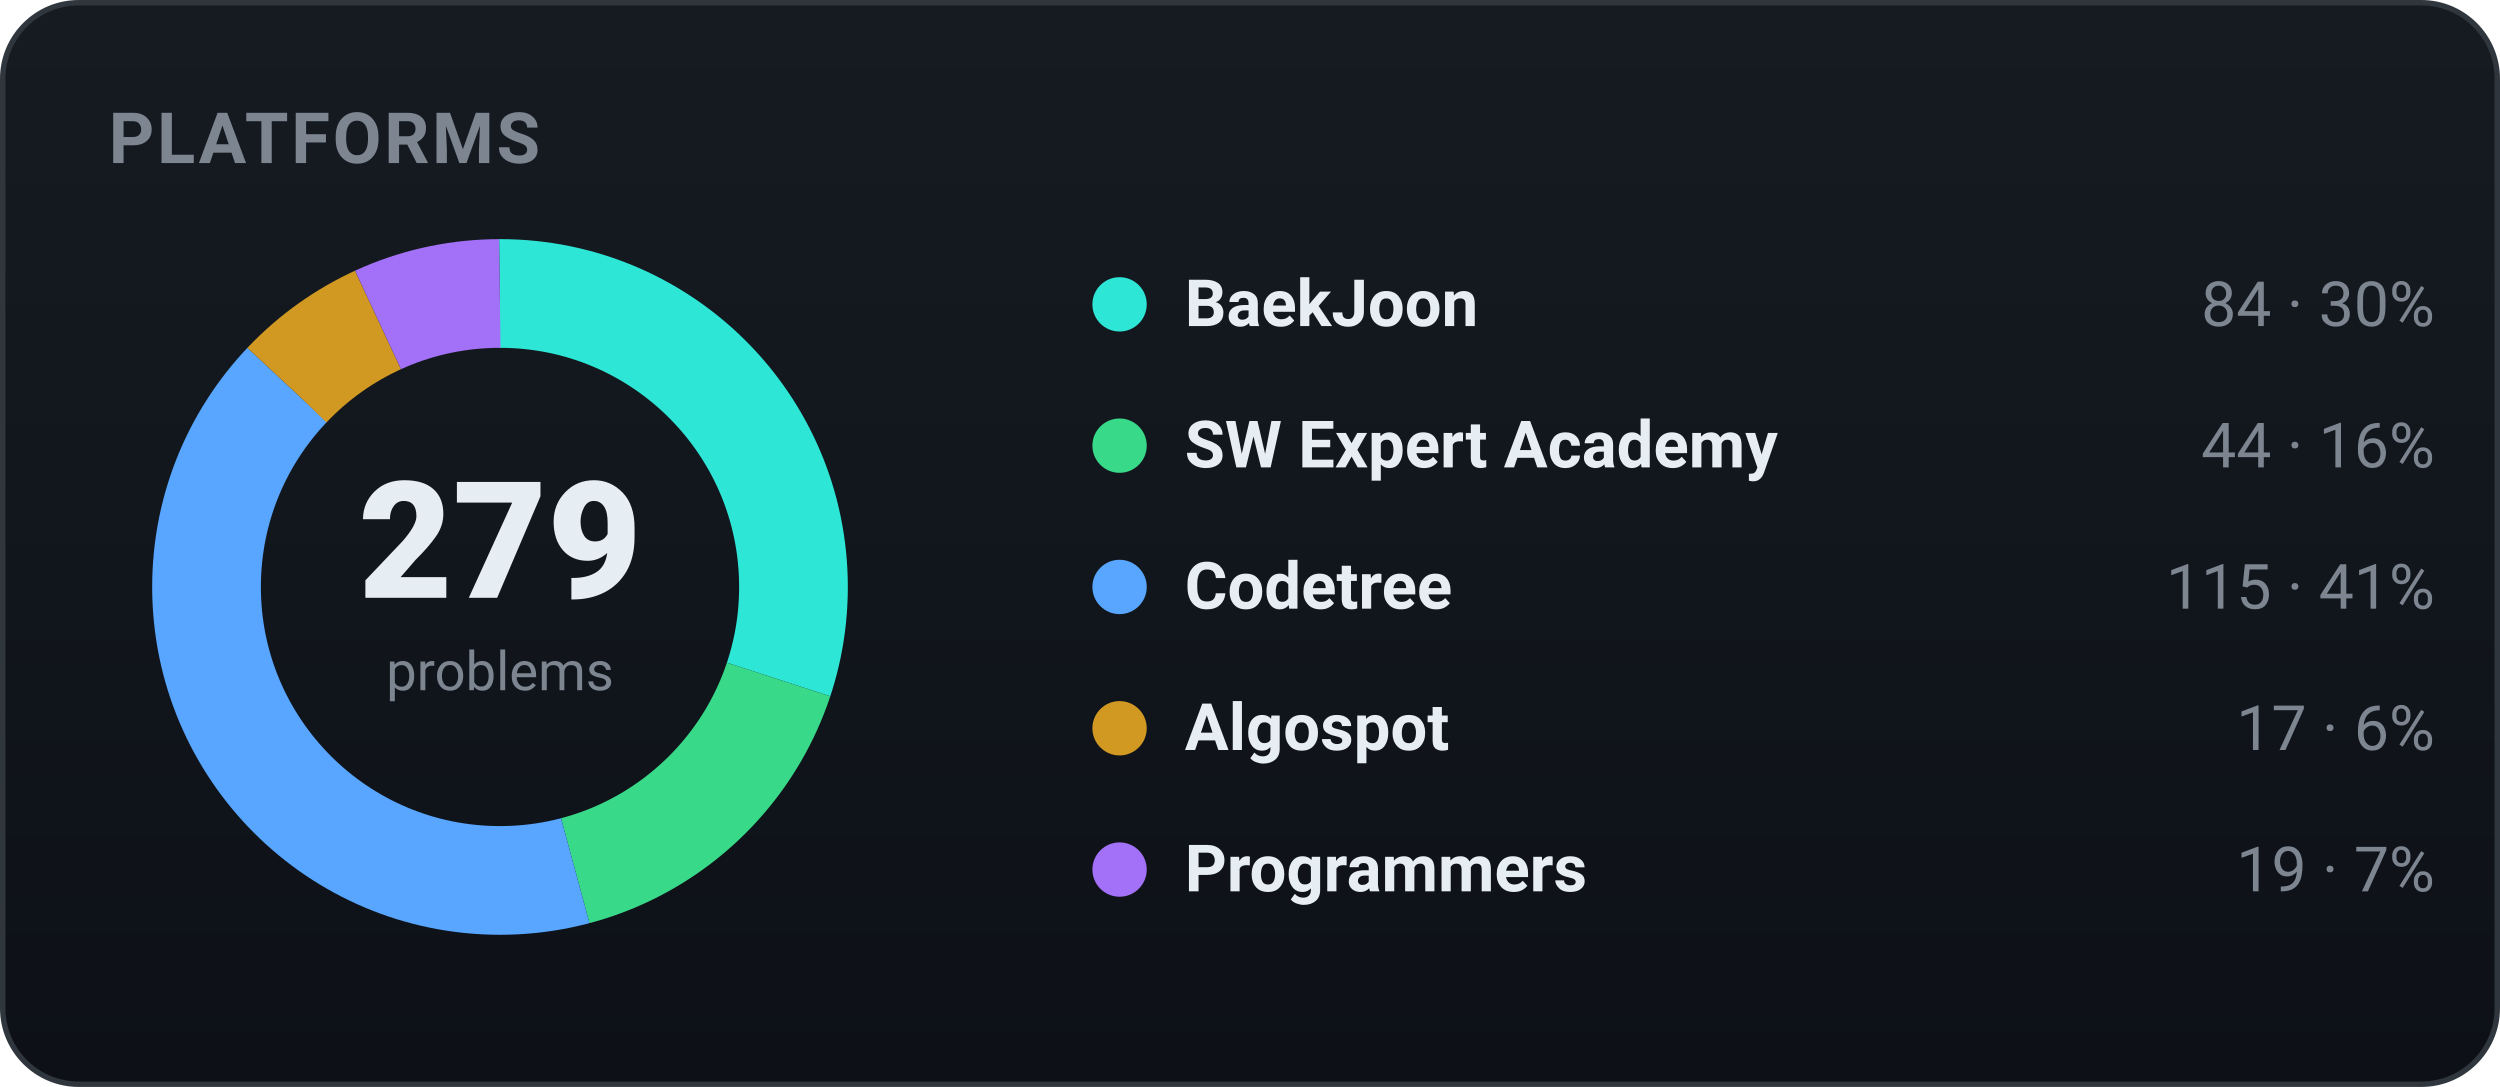
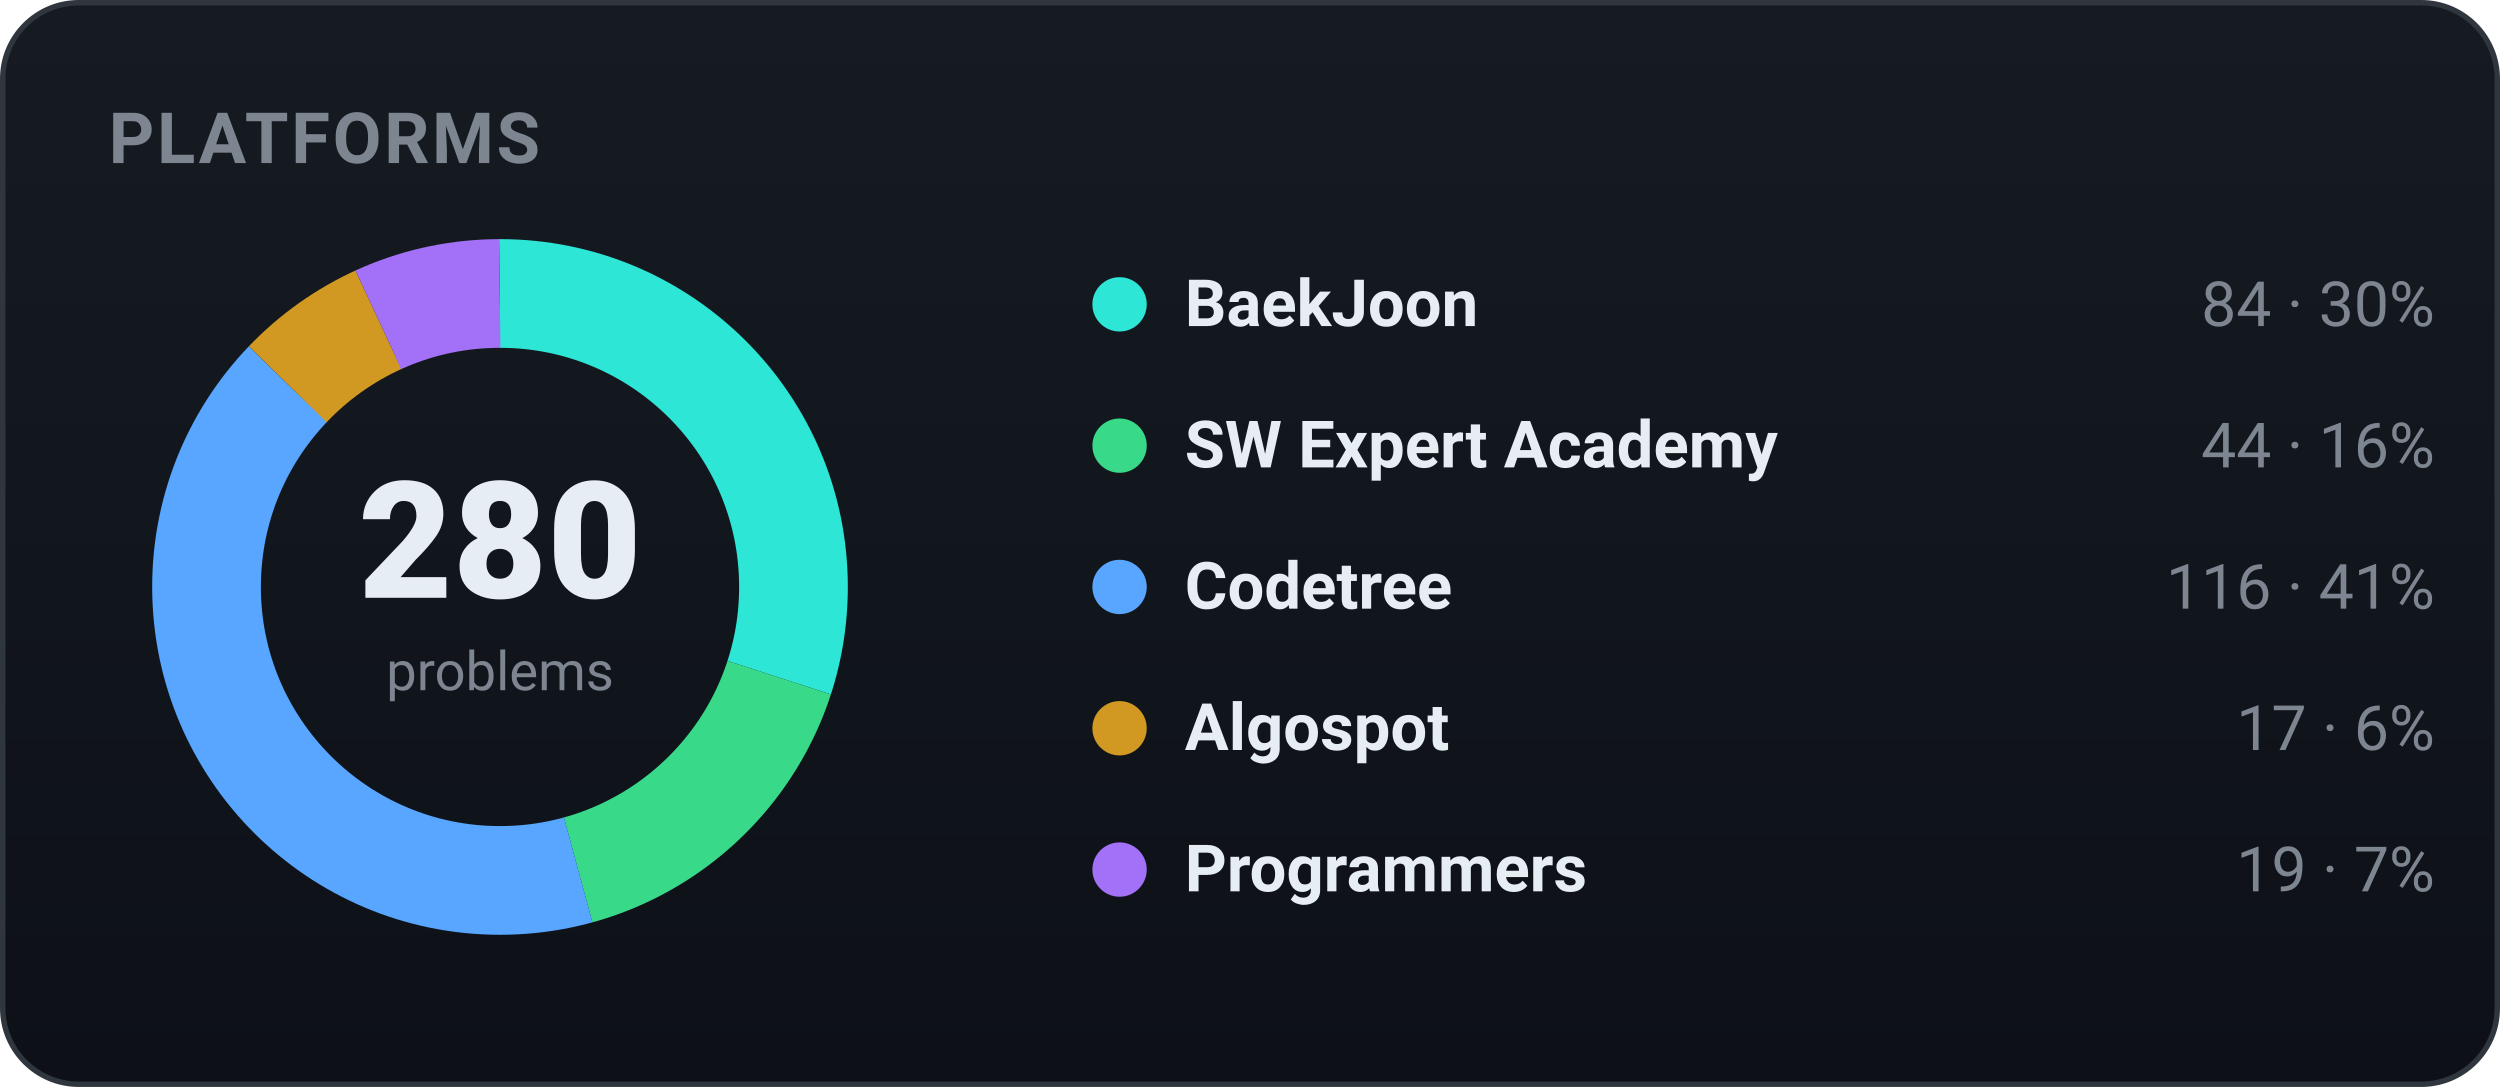
<svg xmlns="http://www.w3.org/2000/svg" width="460" height="200" viewBox="0 0 460 200" role="img" font-family="-apple-system,BlinkMacSystemFont,'Segoe UI',Roboto,'Apple SD Gothic Neo','Malgun Gothic',sans-serif">
  <defs>
    <linearGradient id="bgg" x1="0" y1="0" x2="0" y2="1">
      <stop offset="0" stop-color="#161b22" />
      <stop offset="1" stop-color="#0d1117" />
    </linearGradient>
  </defs>
  <rect x="0.5" y="0.5" width="459" height="199" rx="14" fill="url(#bgg)" stroke="#30363d" />
  <text x="20" y="30" font-family="-apple-system,BlinkMacSystemFont,'Segoe UI',Roboto,'Apple SD Gothic Neo','Malgun Gothic',sans-serif" font-size="13" font-weight="700" fill="#7d8590" letter-spacing="0.5">PLATFORMS</text>
-   <circle cx="92" cy="108" r="54" fill="none" stroke="#2ee6d6" stroke-width="20" stroke-dasharray="102.15 237.14" stroke-dashoffset="-0.00" transform="rotate(-90 92 108)" />
-   <circle cx="92" cy="108" r="54" fill="none" stroke="#39d98a" stroke-width="20" stroke-dasharray="53.51 285.78" stroke-dashoffset="-102.15" transform="rotate(-90 92 108)" />
-   <circle cx="92" cy="108" r="54" fill="none" stroke="#58a6ff" stroke-width="20" stroke-dasharray="139.85 199.44" stroke-dashoffset="-155.66" transform="rotate(-90 92 108)" />
-   <circle cx="92" cy="108" r="54" fill="none" stroke="#d29922" stroke-width="20" stroke-dasharray="20.67 318.62" stroke-dashoffset="-295.51" transform="rotate(-90 92 108)" />
-   <circle cx="92" cy="108" r="54" fill="none" stroke="#a371f7" stroke-width="20" stroke-dasharray="23.11 316.19" stroke-dashoffset="-316.19" transform="rotate(-90 92 108)" />
-   <text x="92" y="110" text-anchor="middle" font-size="30" font-weight="800" fill="#e6edf3">279</text>
+   <circle cx="92" cy="108" r="54" fill="none" stroke="#2ee6d6" stroke-width="20" stroke-dasharray="101.79 237.50" stroke-dashoffset="-0.00" transform="rotate(-90 92 108)" />
+   <circle cx="92" cy="108" r="54" fill="none" stroke="#39d98a" stroke-width="20" stroke-dasharray="53.32 285.97" stroke-dashoffset="-101.79" transform="rotate(-90 92 108)" />
+   <circle cx="92" cy="108" r="54" fill="none" stroke="#58a6ff" stroke-width="20" stroke-dasharray="140.56 198.73" stroke-dashoffset="-155.10" transform="rotate(-90 92 108)" />
+   <circle cx="92" cy="108" r="54" fill="none" stroke="#d29922" stroke-width="20" stroke-dasharray="20.60 318.69" stroke-dashoffset="-295.67" transform="rotate(-90 92 108)" />
+   <circle cx="92" cy="108" r="54" fill="none" stroke="#a371f7" stroke-width="20" stroke-dasharray="23.02 316.27" stroke-dashoffset="-316.27" transform="rotate(-90 92 108)" />
+   <text x="92" y="110" text-anchor="middle" font-size="30" font-weight="800" fill="#e6edf3">280</text>
  <text x="92" y="127" text-anchor="middle" font-size="10" fill="#7d8590">problems</text>
  <circle cx="206" cy="56" r="5" fill="#2ee6d6" />
  <text x="218" y="60" font-size="12" font-weight="600" fill="#e6edf3">BaekJoon</text>
  <text x="448" y="60" text-anchor="end" font-size="11.5" fill="#7d8590">84 · 30%</text>
  <circle cx="206" cy="82" r="5" fill="#39d98a" />
  <text x="218" y="86" font-size="12" font-weight="600" fill="#e6edf3">SW Expert Academy</text>
  <text x="448" y="86" text-anchor="end" font-size="11.5" fill="#7d8590">44 · 16%</text>
  <circle cx="206" cy="108" r="5" fill="#58a6ff" />
  <text x="218" y="112" font-size="12" font-weight="600" fill="#e6edf3">Codetree</text>
-   <text x="448" y="112" text-anchor="end" font-size="11.5" fill="#7d8590">115 · 41%</text>
+   <text x="448" y="112" text-anchor="end" font-size="11.5" fill="#7d8590">116 · 41%</text>
  <circle cx="206" cy="134" r="5" fill="#d29922" />
  <text x="218" y="138" font-size="12" font-weight="600" fill="#e6edf3">Algospot</text>
  <text x="448" y="138" text-anchor="end" font-size="11.5" fill="#7d8590">17 · 6%</text>
  <circle cx="206" cy="160" r="5" fill="#a371f7" />
  <text x="218" y="164" font-size="12" font-weight="600" fill="#e6edf3">Programmers</text>
  <text x="448" y="164" text-anchor="end" font-size="11.5" fill="#7d8590">19 · 7%</text>
</svg>
